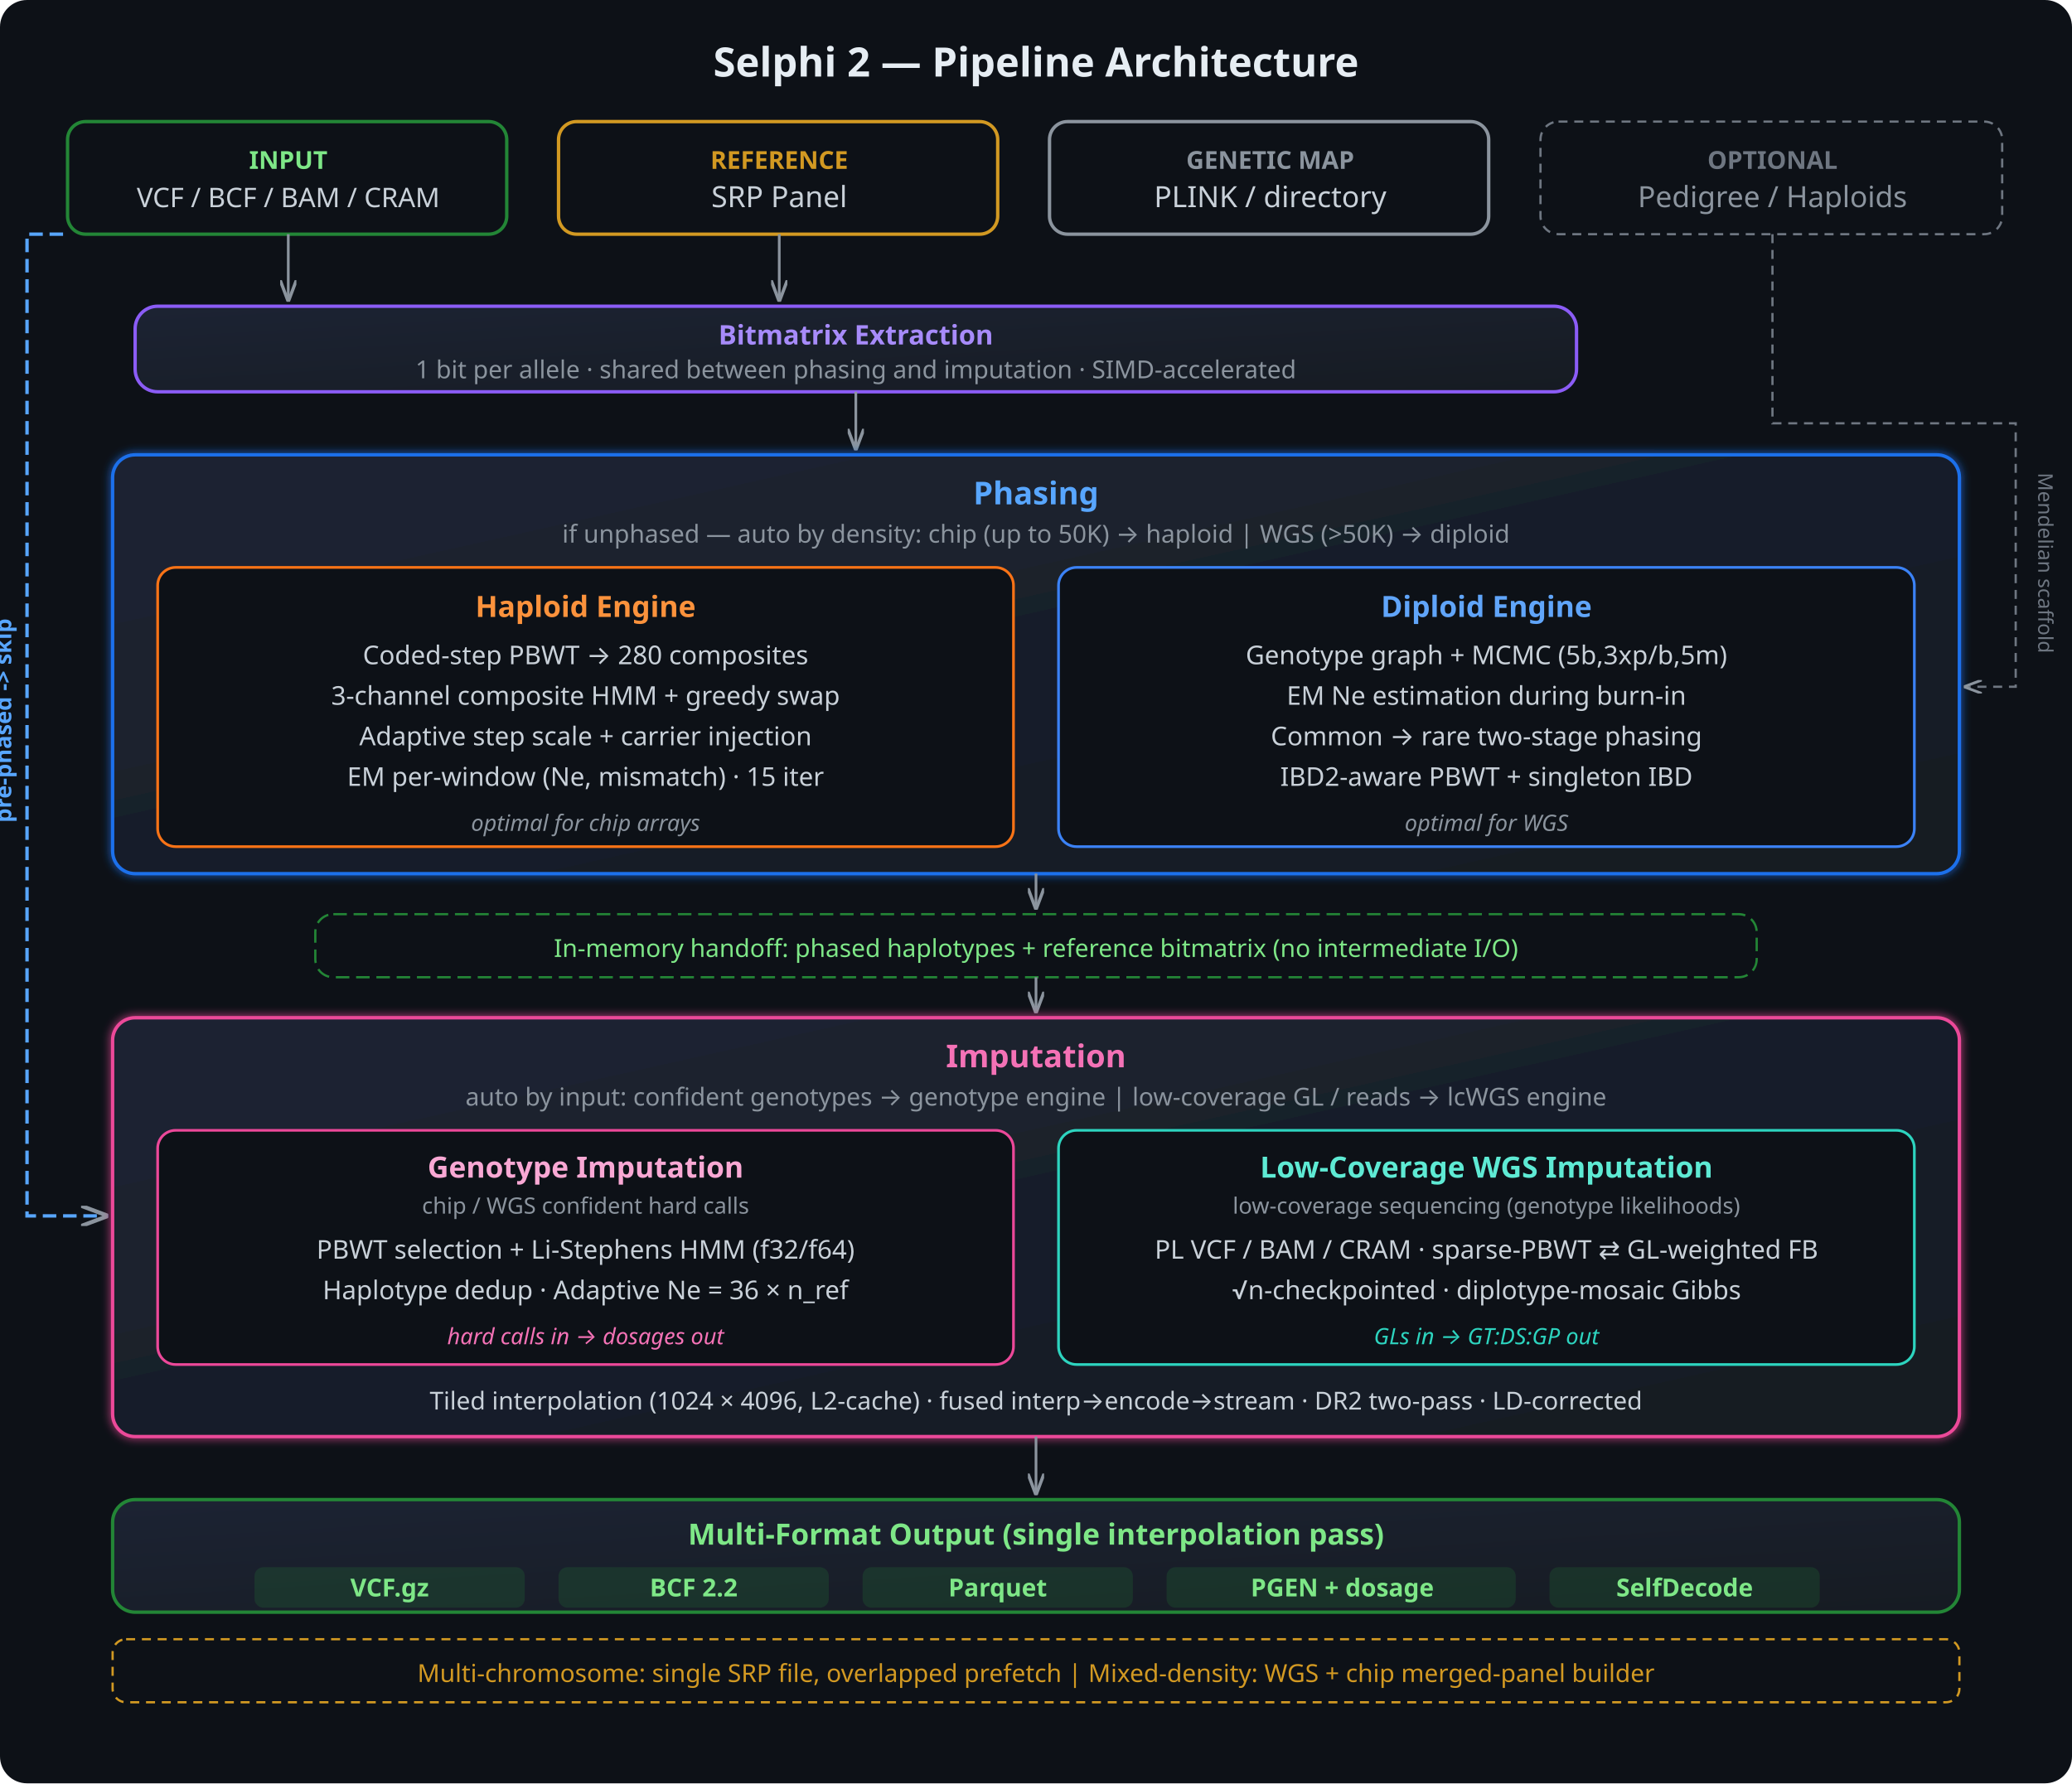
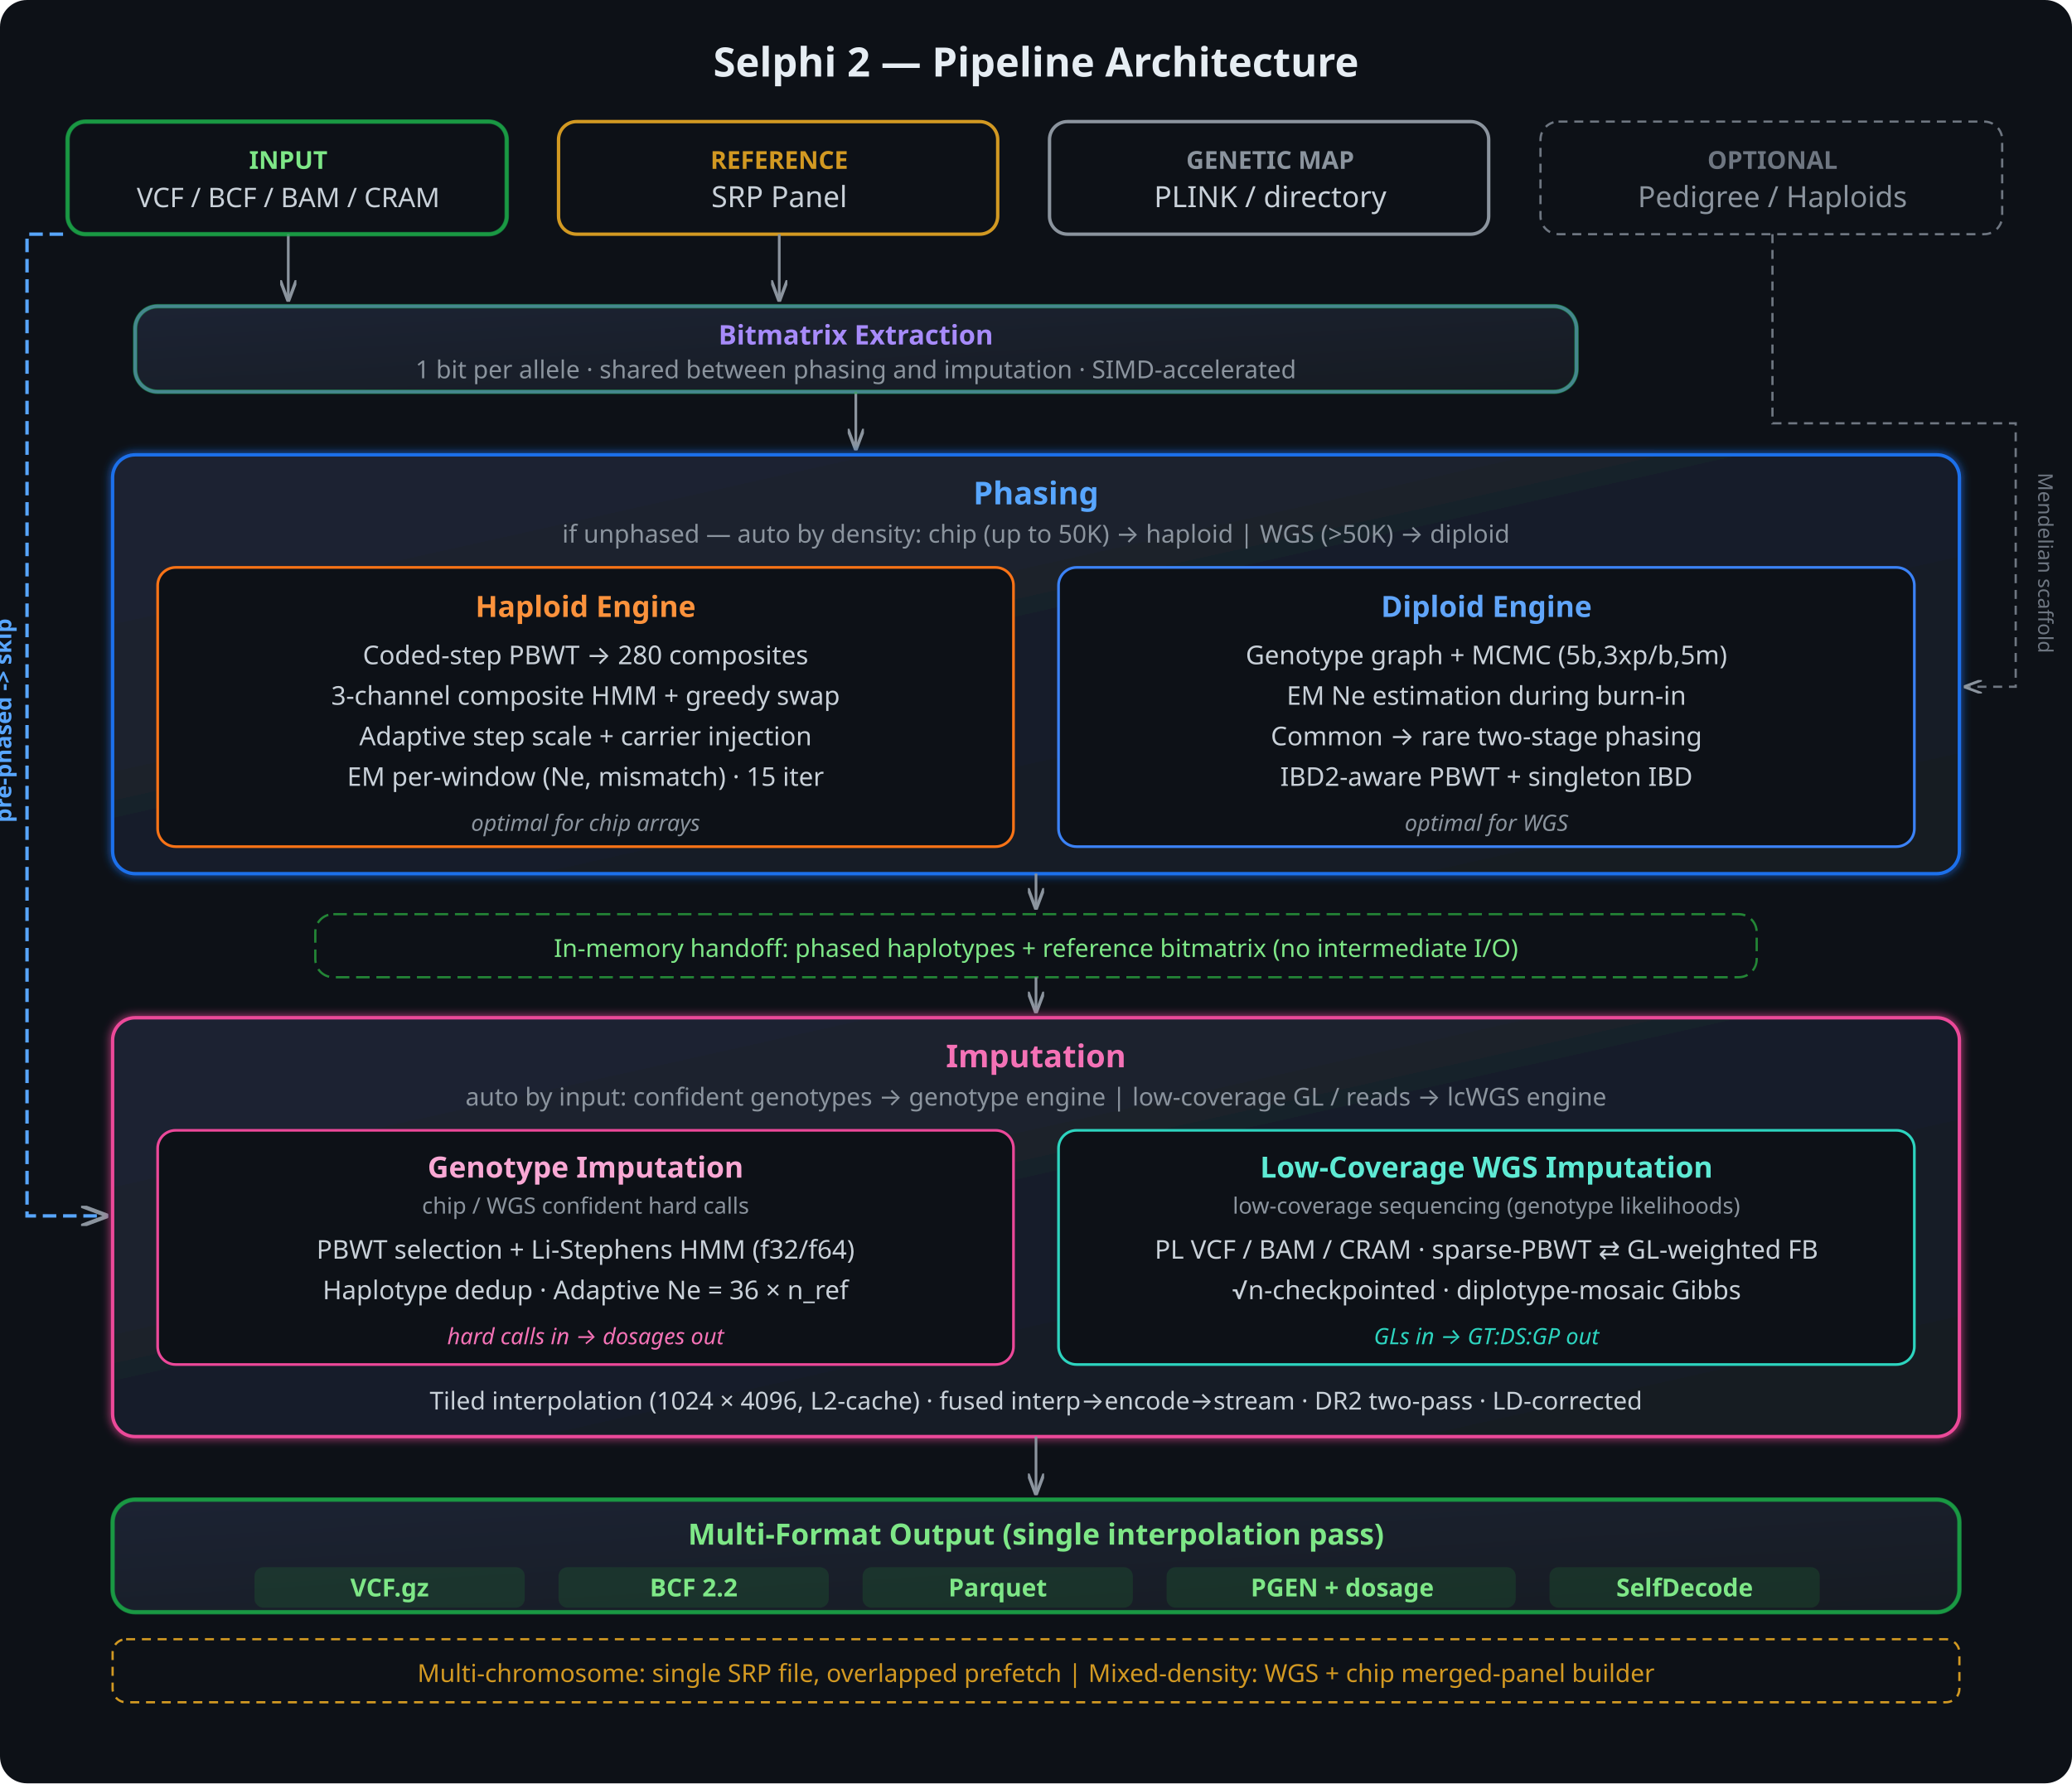
<svg xmlns="http://www.w3.org/2000/svg" viewBox="0 0 920 792" font-family="'Segoe UI', system-ui, -apple-system, sans-serif">
  <defs>
    <marker id="arr" markerWidth="8" markerHeight="6" refX="8" refY="3" orient="auto">
      <path d="M0,0 L8,3 L0,6" fill="none" stroke="#8b949e" stroke-width="1.2" />
    </marker>
    <linearGradient id="sg" x1="0" y1="0" x2="1" y2="1">
      <stop offset="0%" stop-color="#1c2333" />
      <stop offset="100%" stop-color="#161b22" />
    </linearGradient>
    <filter id="gl">
      <feGaussianBlur stdDeviation="2" result="blur" />
      <feComposite in="SourceGraphic" in2="blur" operator="over" />
    </filter>
  </defs>
  <rect width="920" height="792" rx="12" fill="#0d1117" />
  <text x="460" y="34" text-anchor="middle" fill="#e6edf3" font-size="18" font-weight="600">Selphi 2 — Pipeline Architecture</text>
  <rect x="30" y="54" width="195" height="50" rx="8" fill="#0d1117" stroke="#238636" stroke-width="1.5" />
  <text x="128" y="75" text-anchor="middle" fill="#7ee787" font-size="11" font-weight="600">INPUT</text>
  <text x="128" y="92" text-anchor="middle" fill="#c9d1d9" font-size="12">VCF / BCF / BAM / CRAM</text>
  <rect x="248" y="54" width="195" height="50" rx="8" fill="#0d1117" stroke="#d29922" stroke-width="1.5" />
  <text x="346" y="75" text-anchor="middle" fill="#d29922" font-size="11" font-weight="600">REFERENCE</text>
  <text x="346" y="92" text-anchor="middle" fill="#c9d1d9" font-size="13">SRP Panel</text>
  <rect x="466" y="54" width="195" height="50" rx="8" fill="#0d1117" stroke="#8b949e" stroke-width="1.5" />
  <text x="564" y="75" text-anchor="middle" fill="#8b949e" font-size="11" font-weight="600">GENETIC MAP</text>
  <text x="564" y="92" text-anchor="middle" fill="#c9d1d9" font-size="13">PLINK / directory</text>
  <rect x="684" y="54" width="205" height="50" rx="8" fill="#0d1117" stroke="#6e7681" stroke-width="1" stroke-dasharray="4,3" />
  <text x="787" y="75" text-anchor="middle" fill="#6e7681" font-size="11" font-weight="600">OPTIONAL</text>
  <text x="787" y="92" text-anchor="middle" fill="#8b949e" font-size="13">Pedigree / Haploids</text>
  <line x1="128" y1="104" x2="128" y2="134" stroke="#8b949e" stroke-width="1.2" marker-end="url(#arr)" />
  <line x1="346" y1="104" x2="346" y2="134" stroke="#8b949e" stroke-width="1.2" marker-end="url(#arr)" />
  <rect x="60" y="136" width="640" height="38" rx="10" fill="url(#sg)" stroke="#8b5cf6" stroke-width="1.5" />
  <text x="380" y="153" text-anchor="middle" fill="#a78bfa" font-size="12" font-weight="700">Bitmatrix Extraction</text>
  <text x="380" y="168" text-anchor="middle" fill="#8b949e" font-size="11">1 bit per allele · shared between phasing and imputation · SIMD-accelerated</text>
  <line x1="380" y1="174" x2="380" y2="200" stroke="#8b949e" stroke-width="1.2" marker-end="url(#arr)" />
  <rect x="50" y="202" width="820" height="186" rx="10" fill="url(#sg)" stroke="#1f6feb" stroke-width="1.5" filter="url(#gl)" />
  <text x="460" y="224" text-anchor="middle" fill="#58a6ff" font-size="14" font-weight="700">Phasing</text>
  <text x="460" y="241" text-anchor="middle" fill="#8b949e" font-size="11">if unphased — auto by density: chip (up to 50K) → haploid | WGS (&gt;50K) → diploid</text>
  <rect x="70" y="252" width="380" height="124" rx="8" fill="#0d1117" stroke="#f97316" stroke-width="1.2" />
  <text x="260" y="274" text-anchor="middle" fill="#fb923c" font-size="13" font-weight="700">Haploid Engine</text>
  <text x="260" y="295" text-anchor="middle" fill="#c9d1d9" font-size="11.5">Coded-step PBWT → 280 composites</text>
  <text x="260" y="313" text-anchor="middle" fill="#c9d1d9" font-size="11.5">3-channel composite HMM + greedy swap</text>
  <text x="260" y="331" text-anchor="middle" fill="#c9d1d9" font-size="11.5">Adaptive step scale + carrier injection</text>
  <text x="260" y="349" text-anchor="middle" fill="#c9d1d9" font-size="11.5">EM per-window (Ne, mismatch) · 15 iter</text>
  <text x="260" y="369" text-anchor="middle" fill="#8b949e" font-size="10" font-style="italic">optimal for chip arrays</text>
  <rect x="470" y="252" width="380" height="124" rx="8" fill="#0d1117" stroke="#3b82f6" stroke-width="1.2" />
  <text x="660" y="274" text-anchor="middle" fill="#60a5fa" font-size="13" font-weight="700">Diploid Engine</text>
  <text x="660" y="295" text-anchor="middle" fill="#c9d1d9" font-size="11.5">Genotype graph + MCMC (5b,3xp/b,5m)</text>
  <text x="660" y="313" text-anchor="middle" fill="#c9d1d9" font-size="11.5">EM Ne estimation during burn-in</text>
  <text x="660" y="331" text-anchor="middle" fill="#c9d1d9" font-size="11.5">Common → rare two-stage phasing</text>
  <text x="660" y="349" text-anchor="middle" fill="#c9d1d9" font-size="11.5">IBD2-aware PBWT + singleton IBD</text>
  <text x="660" y="369" text-anchor="middle" fill="#8b949e" font-size="10" font-style="italic">optimal for WGS</text>
  <path d="M787 104 L787 188 L895 188 L895 305 L872 305" fill="none" stroke="#6e7681" stroke-width="1" stroke-dasharray="4,3" marker-end="url(#arr)" />
  <text x="905" y="250" fill="#6e7681" font-size="9" transform="rotate(90,905,250)" text-anchor="middle">Mendelian scaffold</text>
  <path d="M 28 104 L 12 104 L 12 540 L 48 540" fill="none" stroke="#58a6ff" stroke-width="1.5" stroke-dasharray="6,3" marker-end="url(#arr)" />
  <text x="5" y="320" fill="#58a6ff" font-size="10" font-weight="600" transform="rotate(-90,5,320)" text-anchor="middle">pre-phased -&gt; skip</text>
  <line x1="460" y1="388" x2="460" y2="404" stroke="#8b949e" stroke-width="1.2" marker-end="url(#arr)" />
  <rect x="140" y="406" width="640" height="28" rx="8" fill="#0d1117" stroke="#238636" stroke-width="1" stroke-dasharray="6,3" />
  <text x="460" y="425" text-anchor="middle" fill="#7ee787" font-size="11">In-memory handoff: phased haplotypes + reference bitmatrix (no intermediate I/O)</text>
  <line x1="460" y1="434" x2="460" y2="450" stroke="#8b949e" stroke-width="1.2" marker-end="url(#arr)" />
  <rect x="50" y="452" width="820" height="186" rx="10" fill="url(#sg)" stroke="#ec4899" stroke-width="1.5" filter="url(#gl)" />
  <text x="460" y="474" text-anchor="middle" fill="#f472b6" font-size="14" font-weight="700">Imputation</text>
  <text x="460" y="491" text-anchor="middle" fill="#8b949e" font-size="11">auto by input: confident genotypes → genotype engine | low-coverage GL / reads → lcWGS engine</text>
  <rect x="70" y="502" width="380" height="104" rx="8" fill="#0d1117" stroke="#ec4899" stroke-width="1.2" />
  <text x="260" y="523" text-anchor="middle" fill="#f9a8d4" font-size="13" font-weight="700">Genotype Imputation</text>
  <text x="260" y="539" text-anchor="middle" fill="#8b949e" font-size="10">chip / WGS confident hard calls</text>
  <text x="260" y="559" text-anchor="middle" fill="#c9d1d9" font-size="11.5">PBWT selection + Li-Stephens HMM (f32/f64)</text>
  <text x="260" y="577" text-anchor="middle" fill="#c9d1d9" font-size="11.5">Haplotype dedup · Adaptive Ne = 36 × n_ref</text>
  <text x="260" y="597" text-anchor="middle" fill="#f472b6" font-size="10" font-style="italic">hard calls in → dosages out</text>
  <rect x="470" y="502" width="380" height="104" rx="8" fill="#0d1117" stroke="#2dd4bf" stroke-width="1.2" />
  <text x="660" y="523" text-anchor="middle" fill="#5eead4" font-size="13" font-weight="700">Low-Coverage WGS Imputation</text>
  <text x="660" y="539" text-anchor="middle" fill="#8b949e" font-size="10">low-coverage sequencing (genotype likelihoods)</text>
  <text x="660" y="559" text-anchor="middle" fill="#c9d1d9" font-size="11.5">PL VCF / BAM / CRAM · sparse-PBWT ⇄ GL-weighted FB</text>
  <text x="660" y="577" text-anchor="middle" fill="#c9d1d9" font-size="11.5">√n-checkpointed · diplotype-mosaic Gibbs</text>
  <text x="660" y="597" text-anchor="middle" fill="#2dd4bf" font-size="10" font-style="italic">GLs in → GT:DS:GP out</text>
  <text x="460" y="626" text-anchor="middle" fill="#c9d1d9" font-size="11">Tiled interpolation (1024 × 4096, L2-cache) · fused interp→encode→stream · DR2 two-pass · LD-corrected</text>
  <line x1="460" y1="638" x2="460" y2="664" stroke="#8b949e" stroke-width="1.2" marker-end="url(#arr)" />
  <rect x="50" y="666" width="820" height="50" rx="10" fill="url(#sg)" stroke="#238636" stroke-width="1.5" />
  <text x="460" y="686" text-anchor="middle" fill="#7ee787" font-size="13" font-weight="700">Multi-Format Output (single interpolation pass)</text>
  <rect x="113" y="696" width="120" height="18" rx="4" fill="#238636" opacity="0.2" />
  <text x="173" y="709" text-anchor="middle" fill="#7ee787" font-size="11" font-weight="600">VCF.gz</text>
  <rect x="248" y="696" width="120" height="18" rx="4" fill="#238636" opacity="0.2" />
  <text x="308" y="709" text-anchor="middle" fill="#7ee787" font-size="11" font-weight="600">BCF 2.2</text>
  <rect x="383" y="696" width="120" height="18" rx="4" fill="#238636" opacity="0.2" />
  <text x="443" y="709" text-anchor="middle" fill="#7ee787" font-size="11" font-weight="600">Parquet</text>
  <rect x="518" y="696" width="155" height="18" rx="4" fill="#238636" opacity="0.2" />
  <text x="596" y="709" text-anchor="middle" fill="#7ee787" font-size="11" font-weight="600">PGEN + dosage</text>
  <rect x="688" y="696" width="120" height="18" rx="4" fill="#238636" opacity="0.2" />
  <text x="748" y="709" text-anchor="middle" fill="#7ee787" font-size="11" font-weight="600">SelfDecode</text>
  <rect x="50" y="728" width="820" height="28" rx="6" fill="#0d1117" stroke="#d29922" stroke-width="1" stroke-dasharray="4,3" />
  <text x="460" y="747" text-anchor="middle" fill="#d29922" font-size="11">Multi-chromosome: single SRP file, overlapped prefetch | Mixed-density: WGS + chip merged-panel builder</text>
+   <text x="886" y="34" text-anchor="end" font-size="12" font-weight="700" fill="#f97316" opacity="0">▶ chip array → haploid + genotype
+     <animate attributeName="opacity" values="1;1;0;0;0;0;1" keyTimes="0;0.31;0.35;0.64;0.68;0.97;1" dur="15s" repeatCount="indefinite" />
+   </text>
+   <text x="886" y="34" text-anchor="end" font-size="12" font-weight="700" fill="#2563eb" opacity="0">▶ WGS → diploid + genotype
+     <animate attributeName="opacity" values="0;0;1;1;0;0;0" keyTimes="0;0.31;0.35;0.64;0.68;0.97;1" dur="15s" repeatCount="indefinite" />
+   </text>
+   <text x="886" y="34" text-anchor="end" font-size="12" font-weight="700" fill="#0d9488" opacity="0">▶ low-coverage → lcWGS engine
+     <animate attributeName="opacity" values="0;0;0;0;1;1;0" keyTimes="0;0.31;0.35;0.64;0.68;0.97;1" dur="15s" repeatCount="indefinite" />
+   </text>
+   <g>
+     <rect x="70" y="252" width="380" height="124" rx="8" fill="#0d1117" opacity="0">
+       <animate attributeName="opacity" values="0;0;0.75;0.75;0.75;0.75;0" keyTimes="0;0.31;0.35;0.64;0.68;0.97;1" dur="15s" repeatCount="indefinite" />
+     </rect>
+     <rect x="470" y="252" width="380" height="124" rx="8" fill="#0d1117" opacity="0">
+       <animate attributeName="opacity" values="0.75;0.75;0;0;0.75;0.75;0.75" keyTimes="0;0.31;0.35;0.64;0.68;0.97;1" dur="15s" repeatCount="indefinite" />
+     </rect>
+     <rect x="49" y="201" width="822" height="188" rx="10" fill="#0d1117" opacity="0">
+       <animate attributeName="opacity" values="0;0;0;0;0.75;0.75;0" keyTimes="0;0.31;0.35;0.64;0.68;0.97;1" dur="15s" repeatCount="indefinite" />
+     </rect>
+     <rect x="140" y="406" width="640" height="28" rx="8" fill="#0d1117" opacity="0">
+       <animate attributeName="opacity" values="0;0;0;0;0.75;0.75;0" keyTimes="0;0.31;0.35;0.64;0.68;0.97;1" dur="15s" repeatCount="indefinite" />
+     </rect>
+     <rect x="70" y="502" width="380" height="104" rx="8" fill="#0d1117" opacity="0">
+       <animate attributeName="opacity" values="0;0;0;0;0.75;0.75;0" keyTimes="0;0.31;0.35;0.64;0.68;0.97;1" dur="15s" repeatCount="indefinite" />
+     </rect>
+     <rect x="470" y="502" width="380" height="104" rx="8" fill="#0d1117" opacity="0">
+       <animate attributeName="opacity" values="0.75;0.75;0.75;0.75;0;0;0.75" keyTimes="0;0.31;0.35;0.64;0.68;0.97;1" dur="15s" repeatCount="indefinite" />
+     </rect>
+   </g>
  <g fill="none">
-     <rect x="58" y="134" width="644" height="42" rx="10" stroke="#a78bfa" stroke-width="0">
-       <animate attributeName="stroke-width" values="0;0;3;0;0" keyTimes="0;0.08;0.13;0.20;1" dur="5s" repeatCount="indefinite" />
+     <rect x="30" y="54" width="195" height="50" rx="8" stroke="#16a34a" stroke-width="2" opacity="0.65" />
+     <rect x="60" y="136" width="640" height="38" rx="10" stroke="#16a34a" stroke-width="2" opacity="0.6" />
+     <rect x="50" y="666" width="820" height="50" rx="10" stroke="#16a34a" stroke-width="2" opacity="0.65" />
+     <rect x="70" y="252" width="380" height="124" rx="8" stroke="#f97316" stroke-width="3" opacity="0">
+       <animate attributeName="opacity" values="1;1;0;0;0;0;1" keyTimes="0;0.31;0.35;0.64;0.68;0.97;1" dur="15s" repeatCount="indefinite" />
    </rect>
-     <line x1="380" y1="174" x2="380" y2="200" stroke="#a78bfa" stroke-width="2.5" opacity="0">
-       <animate attributeName="opacity" values="0;0;1;0;0" keyTimes="0;0.18;0.21;0.27;1" dur="5s" repeatCount="indefinite" />
-     </line>
-     <rect x="48" y="200" width="824" height="190" rx="10" stroke="#58a6ff" stroke-width="0">
-       <animate attributeName="stroke-width" values="0;0;3;0;0" keyTimes="0;0.26;0.31;0.40;1" dur="5s" repeatCount="indefinite" />
+     <rect x="470" y="252" width="380" height="124" rx="8" stroke="#2563eb" stroke-width="3" opacity="0">
+       <animate attributeName="opacity" values="0;0;1;1;0;0;0" keyTimes="0;0.31;0.35;0.64;0.68;0.97;1" dur="15s" repeatCount="indefinite" />
    </rect>
-     <line x1="460" y1="388" x2="460" y2="404" stroke="#58a6ff" stroke-width="2.5" opacity="0">
-       <animate attributeName="opacity" values="0;0;1;0;0" keyTimes="0;0.44;0.47;0.53;1" dur="5s" repeatCount="indefinite" />
-     </line>
-     <line x1="460" y1="434" x2="460" y2="450" stroke="#ec4899" stroke-width="2.5" opacity="0">
-       <animate attributeName="opacity" values="0;0;1;0;0" keyTimes="0;0.50;0.53;0.59;1" dur="5s" repeatCount="indefinite" />
-     </line>
-     <rect x="48" y="450" width="824" height="190" rx="10" stroke="#ec4899" stroke-width="0">
-       <animate attributeName="stroke-width" values="0;0;3;0;0" keyTimes="0;0.56;0.61;0.70;1" dur="5s" repeatCount="indefinite" />
+     <rect x="140" y="406" width="640" height="28" rx="8" stroke="#16a34a" stroke-width="2.5" opacity="0">
+       <animate attributeName="opacity" values="1;1;1;1;0;0;1" keyTimes="0;0.31;0.35;0.64;0.68;0.97;1" dur="15s" repeatCount="indefinite" />
    </rect>
-     <line x1="460" y1="638" x2="460" y2="664" stroke="#7ee787" stroke-width="2.5" opacity="0">
-       <animate attributeName="opacity" values="0;0;1;0;0" keyTimes="0;0.74;0.77;0.83;1" dur="5s" repeatCount="indefinite" />
-     </line>
-     <rect x="48" y="664" width="824" height="54" rx="10" stroke="#7ee787" stroke-width="0">
-       <animate attributeName="stroke-width" values="0;0;3;0;0" keyTimes="0;0.82;0.87;0.96;1" dur="5s" repeatCount="indefinite" />
+     <rect x="70" y="502" width="380" height="104" rx="8" stroke="#db2777" stroke-width="3" opacity="0">
+       <animate attributeName="opacity" values="1;1;1;1;0;0;1" keyTimes="0;0.31;0.35;0.64;0.68;0.97;1" dur="15s" repeatCount="indefinite" />
+     </rect>
+     <rect x="470" y="502" width="380" height="104" rx="8" stroke="#0d9488" stroke-width="3" opacity="0">
+       <animate attributeName="opacity" values="0;0;0;0;1;1;0" keyTimes="0;0.31;0.35;0.64;0.68;0.97;1" dur="15s" repeatCount="indefinite" />
    </rect>
  </g>
</svg>
